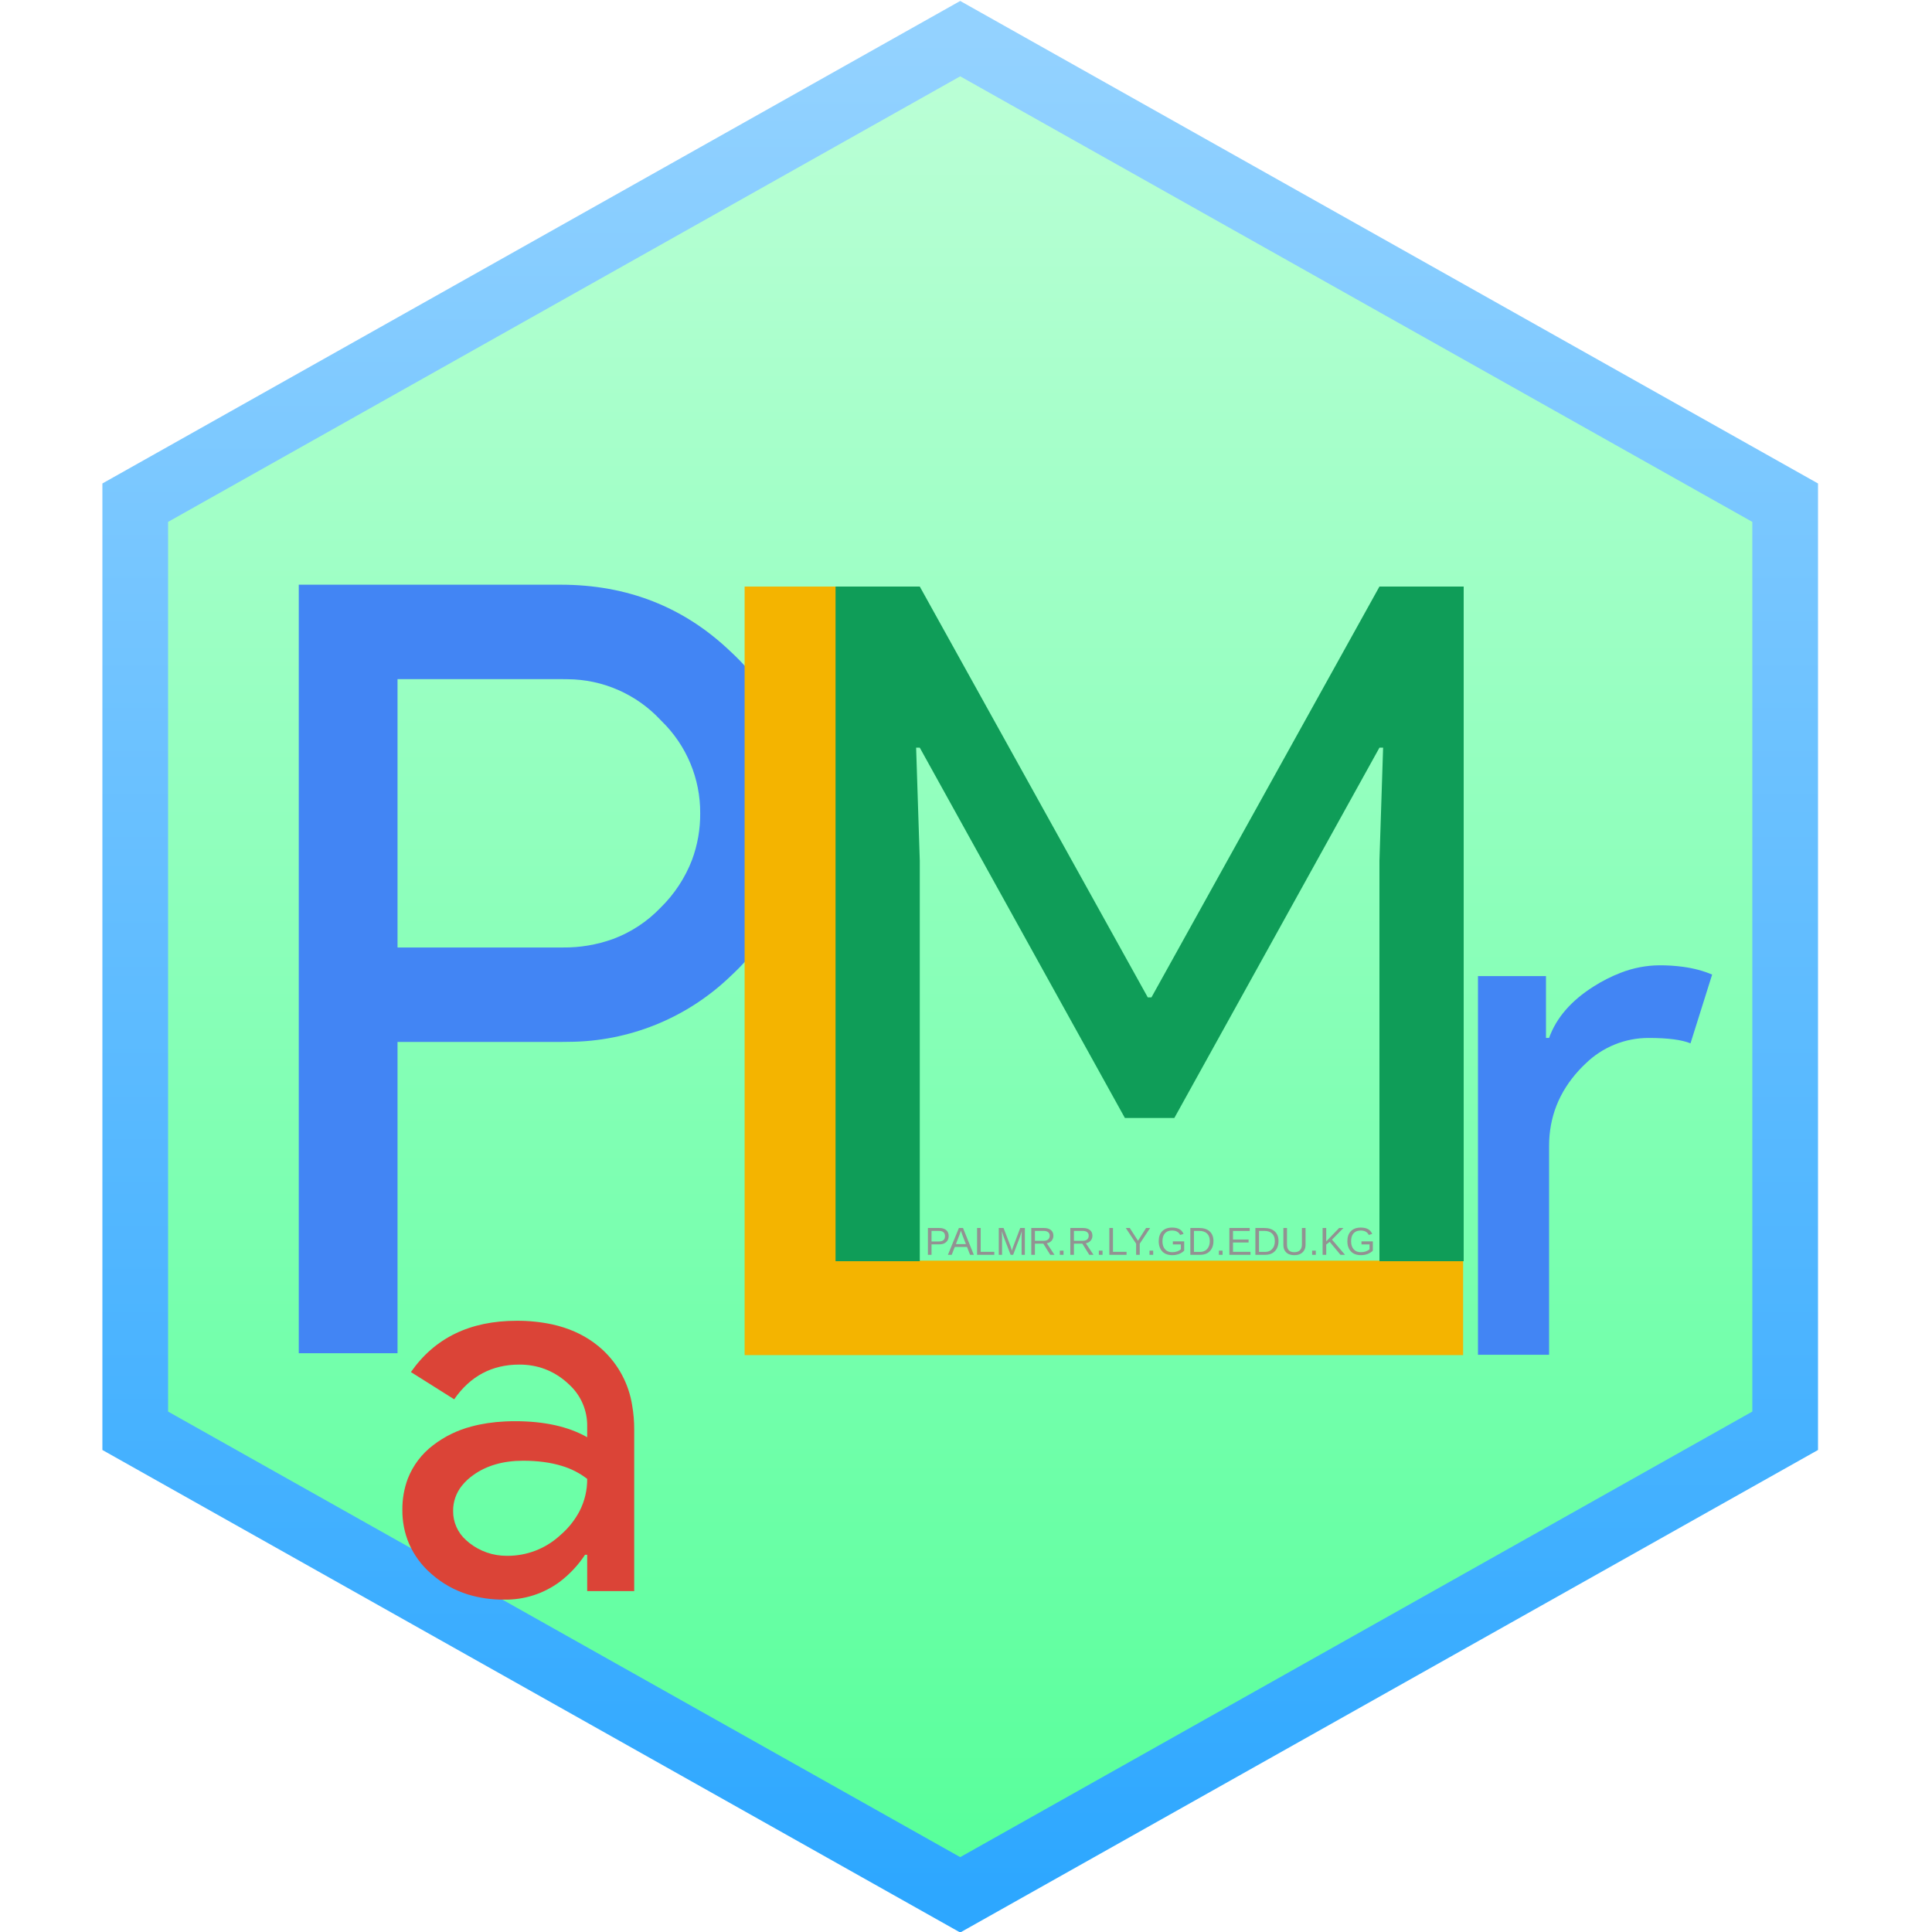
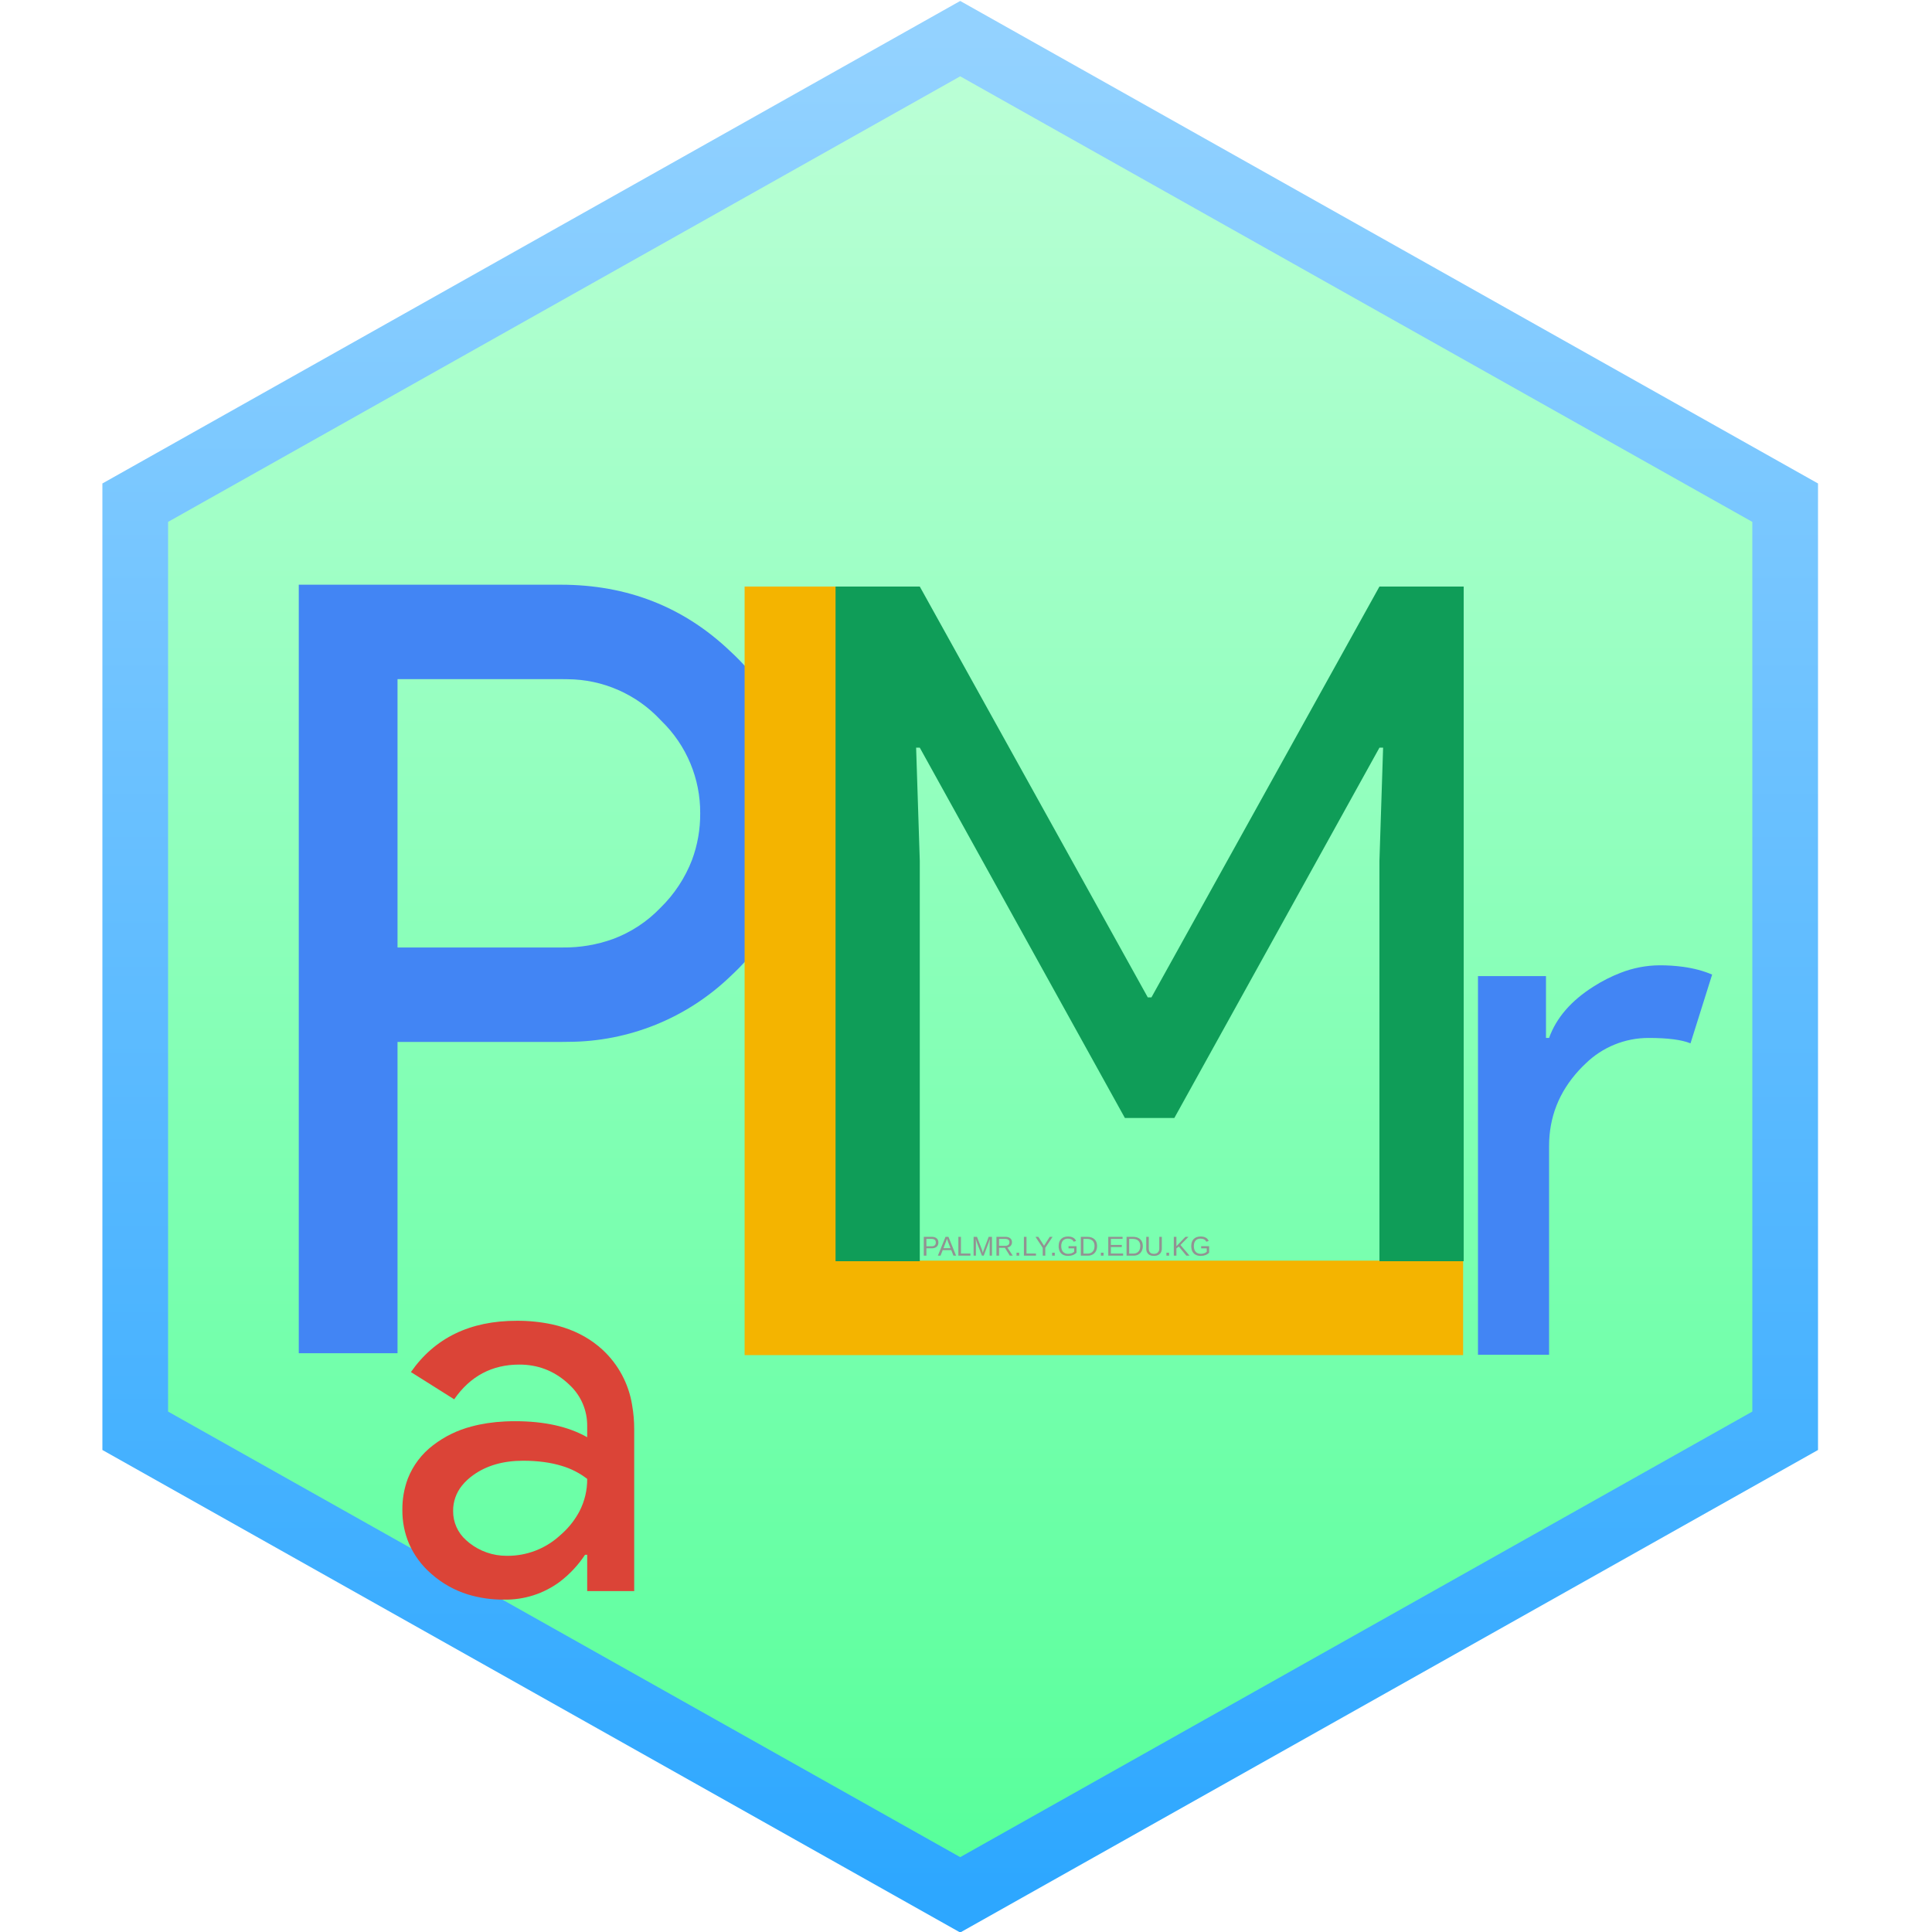
<svg xmlns="http://www.w3.org/2000/svg" xmlns:ns1="https://boxy-svg.com" viewBox="0 0 500 500">
  <defs>
    <linearGradient gradientUnits="userSpaceOnUse" x1="248.5" y1="10" x2="248.5" y2="490.378" id="gradient-1">
      <stop offset="0" style="stop-color: rgba(188, 255, 215, 1)" />
      <stop offset="1" style="stop-color: rgba(86, 255, 154, 1)" />
    </linearGradient>
    <linearGradient gradientUnits="userSpaceOnUse" x1="248.5" y1="10" x2="248.5" y2="490.378" id="gradient-0">
      <stop offset="0" style="stop-color: rgba(147, 210, 255, 1)" />
      <stop offset="1" style="stop-color: rgba(45, 167, 255, 1)" />
    </linearGradient>
  </defs>
-   <path d="M 248.5 10 L 462 130.094 L 462 370.283 L 248.5 490.378 L 35 370.284 L 35 130.094 Z" style="fill-rule: nonzero; stroke-width: 17px; fill: url('#gradient-1'); paint-order: fill; stroke: url('#gradient-0'); stroke-linecap: square;" transform="matrix(1, 0, 0, 1, -7.105427357601002e-15, -7.105427357601002e-15)" ns1:shape="n-gon 248.5 250.189 246.529 240.189 6 0 1@52541a9c" />
-   <text style="fill: rgb(146, 146, 146); font-family: Arial, sans-serif; font-size: 10.1px; white-space: pre; transform-origin: 152.35px 153.281px;" transform="matrix(1, 0.000001, -0.000001, 1, 130.3276, 167.7021)" x="108.989" y="157.042">PALMR.R.LY.GD.EDU.KG</text>
+   <path d="M 248.5 10 L 462 130.094 L 462 370.283 L 248.5 490.378 L 35 370.284 L 35 130.094 Z" style="fill-rule: nonzero; stroke-width: 17px; fill: url('#gradient-1'); paint-order: fill; stroke: url('#gradient-0'); stroke-linecap: square;" ns1:shape="n-gon 248.5 250.189 246.529 240.189 6 0 1@52541a9c" />
+   <text style="fill: rgb(146, 146, 146); font-family: Arial, sans-serif; font-size: 7.1px; white-space: pre; transform-origin: 107.206px 107.862px;" transform="matrix(1, 0.000001, -0.000001, 1, 161.8034, 214.454)" x="76.694" y="110.507">PALMR.LY.GD.EDU.KG</text>
  <g id="svgGroup" stroke-linecap="round" fill-rule="evenodd" font-size="9pt" stroke="#ffffff00" stroke-width="0.25mm" fill="#4285F4" style="stroke: rgba(255, 255, 255, 0); stroke-width: 0.25mm; fill: rgb(66, 133, 244); transform-origin: 46.801px -1.308px;" transform="matrix(1.388865, 0, 0, 1.388865, 77.32349, 151.3076)">
    <path d="M 48.8 85.21 L 18.4 85.21 L 18.4 143.21 L 0 143.21 L 0 0.01 L 48.8 0.01 Q 67.4 0.01 80.4 12.41 A 41.424 41.424 0 0 1 90.795 27.348 A 40.952 40.952 0 0 1 93.6 42.61 Q 93.6 60.81 80.4 73.01 A 43.76 43.76 0 0 1 50.26 85.191 A 56.88 56.88 0 0 1 48.8 85.21 Z M 49.2 17.61 L 18.4 17.61 L 18.4 67.61 L 49.2 67.61 A 26.78 26.78 0 0 0 58.533 66.038 A 23.718 23.718 0 0 0 67.4 60.21 A 25.036 25.036 0 0 0 73.281 51.279 A 24.461 24.461 0 0 0 74.8 42.61 A 23.757 23.757 0 0 0 67.629 25.442 A 30.741 30.741 0 0 0 67.4 25.21 A 23.852 23.852 0 0 0 50.054 17.621 A 31.211 31.211 0 0 0 49.2 17.61 Z" vector-effect="non-scaling-stroke" />
  </g>
-   <g id="g-1" stroke-linecap="round" fill-rule="evenodd" font-size="9pt" stroke="#ffffff00" stroke-width="0.25mm" fill="#DB4437" style="stroke: rgba(255, 255, 255, 0); stroke-width: 0.25mm; fill: rgb(219, 68, 55); transform-origin: 43.401px -200.19px;" transform="matrix(0.6912212, 0, 0, 0.6912212, 104.1323, 341.8148)">
+   <g id="g-1" stroke-linecap="round" fill-rule="evenodd" font-size="9pt" stroke="#ffffff00" stroke-width="0.25mm" fill="#DB4437" style="stroke: rgba(255, 255, 255, 0); stroke-width: 0.25mm; fill: rgb(219, 68, 55); transform-origin: 43.401px -200.19px;" transform="matrix(0.6912214, 0, 0, 0.6912214, 104.1323, 341.8148)">
    <path d="M 86.802 40.802 L 86.802 101.202 L 69.202 101.202 L 69.202 87.602 L 68.402 87.602 A 41.588 41.588 0 0 1 59.006 97.674 A 34.06 34.06 0 0 1 38.002 104.402 A 45.061 45.061 0 0 1 24.517 102.464 A 37.103 37.103 0 0 1 10.902 94.802 A 31.823 31.823 0 0 1 2.478 83.437 A 31.722 31.722 0 0 1 0.002 70.802 A 32.335 32.335 0 0 1 2.049 59.08 A 28.925 28.925 0 0 1 11.502 46.602 A 40.004 40.004 0 0 1 25.894 39.579 Q 31.604 38.034 38.346 37.696 A 77.044 77.044 0 0 1 42.202 37.602 Q 58.602 37.602 69.202 43.602 L 69.202 39.402 A 20.715 20.715 0 0 0 62.578 24.004 A 27.488 27.488 0 0 0 61.602 23.102 Q 54.002 16.402 43.802 16.402 Q 28.402 16.402 19.402 29.402 L 3.202 19.202 Q 16.602 0.002 42.802 0.002 A 61.657 61.657 0 0 1 56.083 1.349 Q 65.018 3.319 71.679 8.172 A 37 37 0 0 1 75.002 10.902 A 35.901 35.901 0 0 1 86.018 31.543 A 52.27 52.27 0 0 1 86.802 40.802 Z M 19.002 71.202 A 14.38 14.38 0 0 0 23.836 82.118 A 19.891 19.891 0 0 0 25.102 83.202 A 22.373 22.373 0 0 0 39.019 87.999 A 27.767 27.767 0 0 0 39.402 88.002 A 28.916 28.916 0 0 0 58.665 80.693 A 37.906 37.906 0 0 0 60.102 79.402 A 30.313 30.313 0 0 0 66.323 71.302 A 25.984 25.984 0 0 0 69.202 59.202 A 28.867 28.867 0 0 0 59.646 54.321 Q 53.384 52.402 45.202 52.402 Q 34.002 52.402 26.502 57.802 A 20.815 20.815 0 0 0 22.271 61.772 A 14.828 14.828 0 0 0 19.002 71.202 Z" vector-effect="non-scaling-stroke" />
  </g>
  <g id="g-2" stroke-linecap="round" fill-rule="evenodd" font-size="9pt" stroke="#ffffff00" stroke-width="0.25mm" fill="#F4B400" style="stroke: rgba(255, 255, 255, 0); stroke-width: 0.25mm; fill: rgb(244, 180, 0);" transform="matrix(2.31279, 0, 0, 1.388967, 192.7058, 151.8)">
    <path d="M 80.4 125.6 L 80.4 143.2 L 0 143.2 L 0 0 L 18.4 0 L 18.4 125.6 L 80.4 125.6 Z" vector-effect="non-scaling-stroke" />
  </g>
  <g id="g-3" stroke-linecap="round" fill-rule="evenodd" font-size="9pt" stroke="#ffffff00" stroke-width="0.25mm" fill="#0F9D58" style="stroke: rgba(255, 255, 255, 0); stroke-width: 0.25mm; fill: rgb(15, 157, 88);" transform="matrix(1.184856, 0, 0, 1.219281, 216.2381, 151.8)">
    <path d="M 18.4 58.2 L 18.4 143.2 L 0 143.2 L 0 0 L 18.4 0 L 68.2 87.2 L 69 87.2 L 118.8 0 L 137.2 0 L 137.2 143.2 L 118.8 143.2 L 118.8 58.2 L 119.6 34.2 L 118.8 34.2 L 74 112.8 L 63.2 112.8 L 18.4 34.2 L 17.6 34.2 L 18.4 58.2 Z" vector-effect="non-scaling-stroke" />
  </g>
  <g id="g-4" stroke-linecap="round" fill-rule="evenodd" font-size="9pt" stroke="#ffffff00" stroke-width="0.25mm" fill="#4285F4" style="stroke:#ffffff00;stroke-width:0.25mm;fill:#4285F4" transform="matrix(1, 0, 0, 1, 382.4992, 249.8198)">
    <path d="M 18.4 46.8 L 18.4 100.8 L 0 100.8 L 0 2.8 L 17.6 2.8 L 17.6 18.8 L 18.4 18.8 Q 21.2 11 29.9 5.5 A 39.42 39.42 0 0 1 36.919 1.939 A 28.187 28.187 0 0 1 47 0 A 44.457 44.457 0 0 1 53.104 0.396 Q 57.275 0.975 60.6 2.4 L 55 20.2 Q 51.6 18.8 44.2 18.8 A 23.279 23.279 0 0 0 27.817 25.463 A 31.865 31.865 0 0 0 26.1 27.2 Q 18.4 35.6 18.4 46.8 Z" vector-effect="non-scaling-stroke" />
  </g>
</svg>
